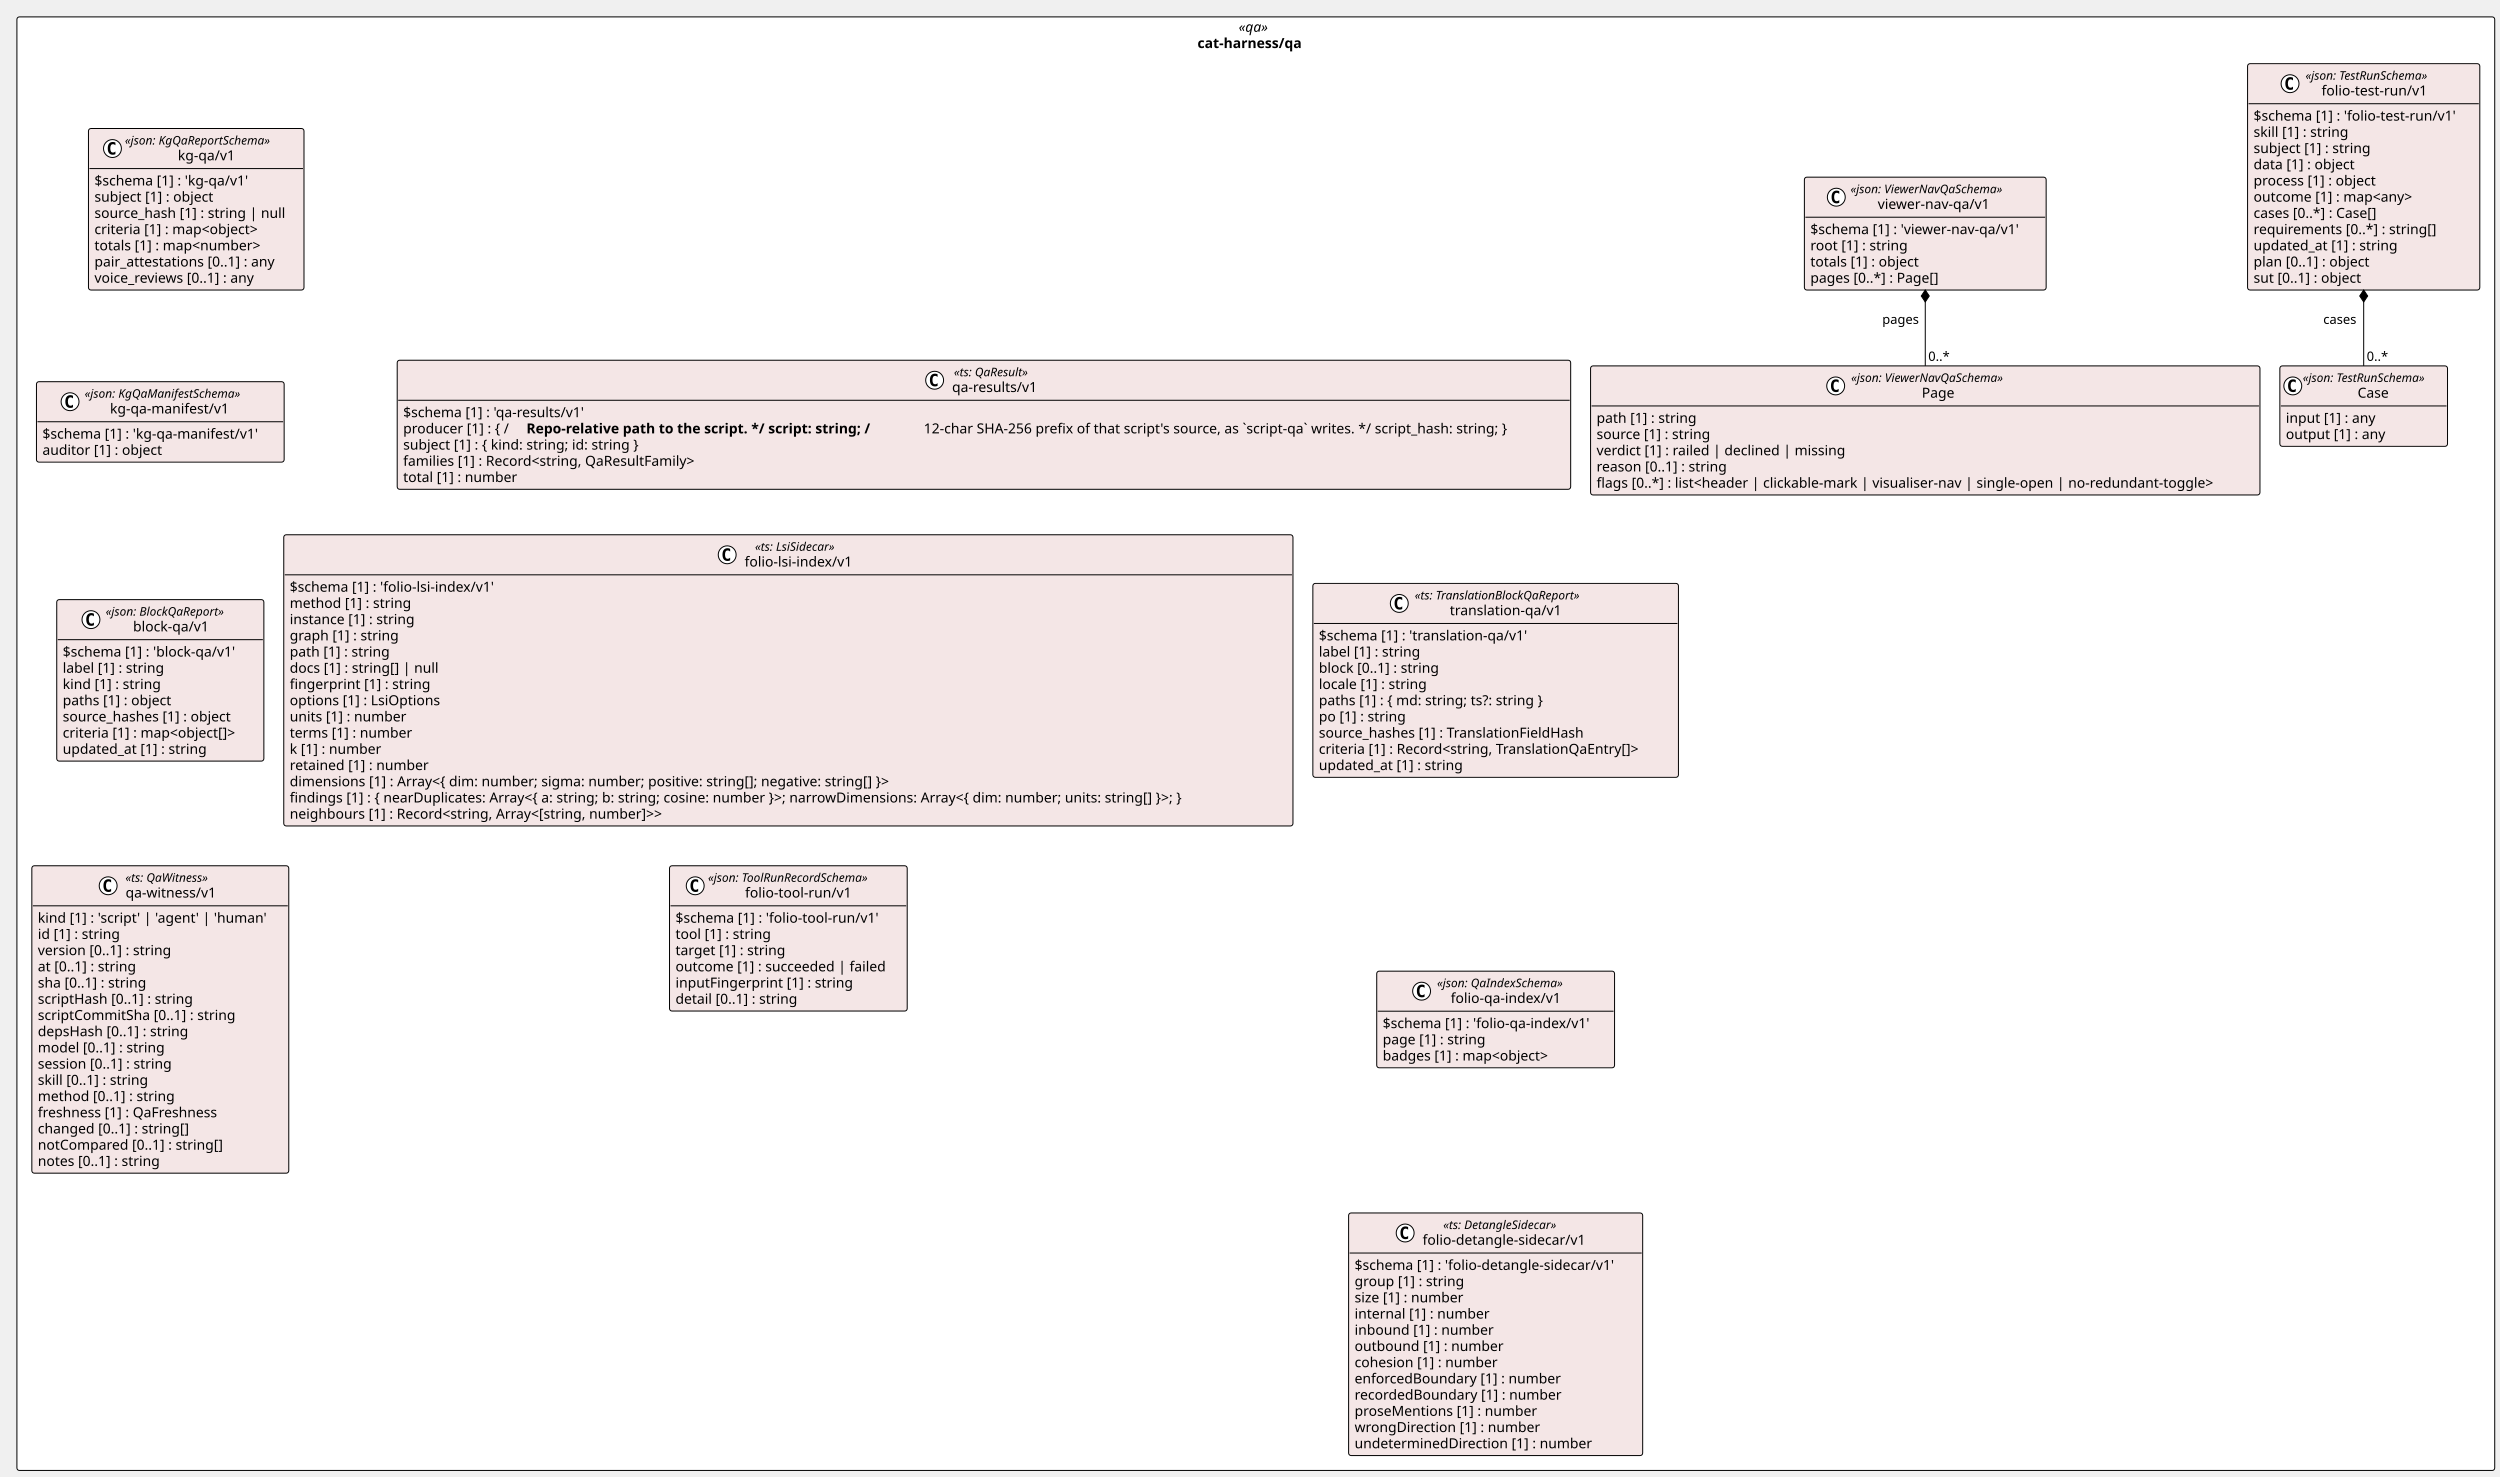
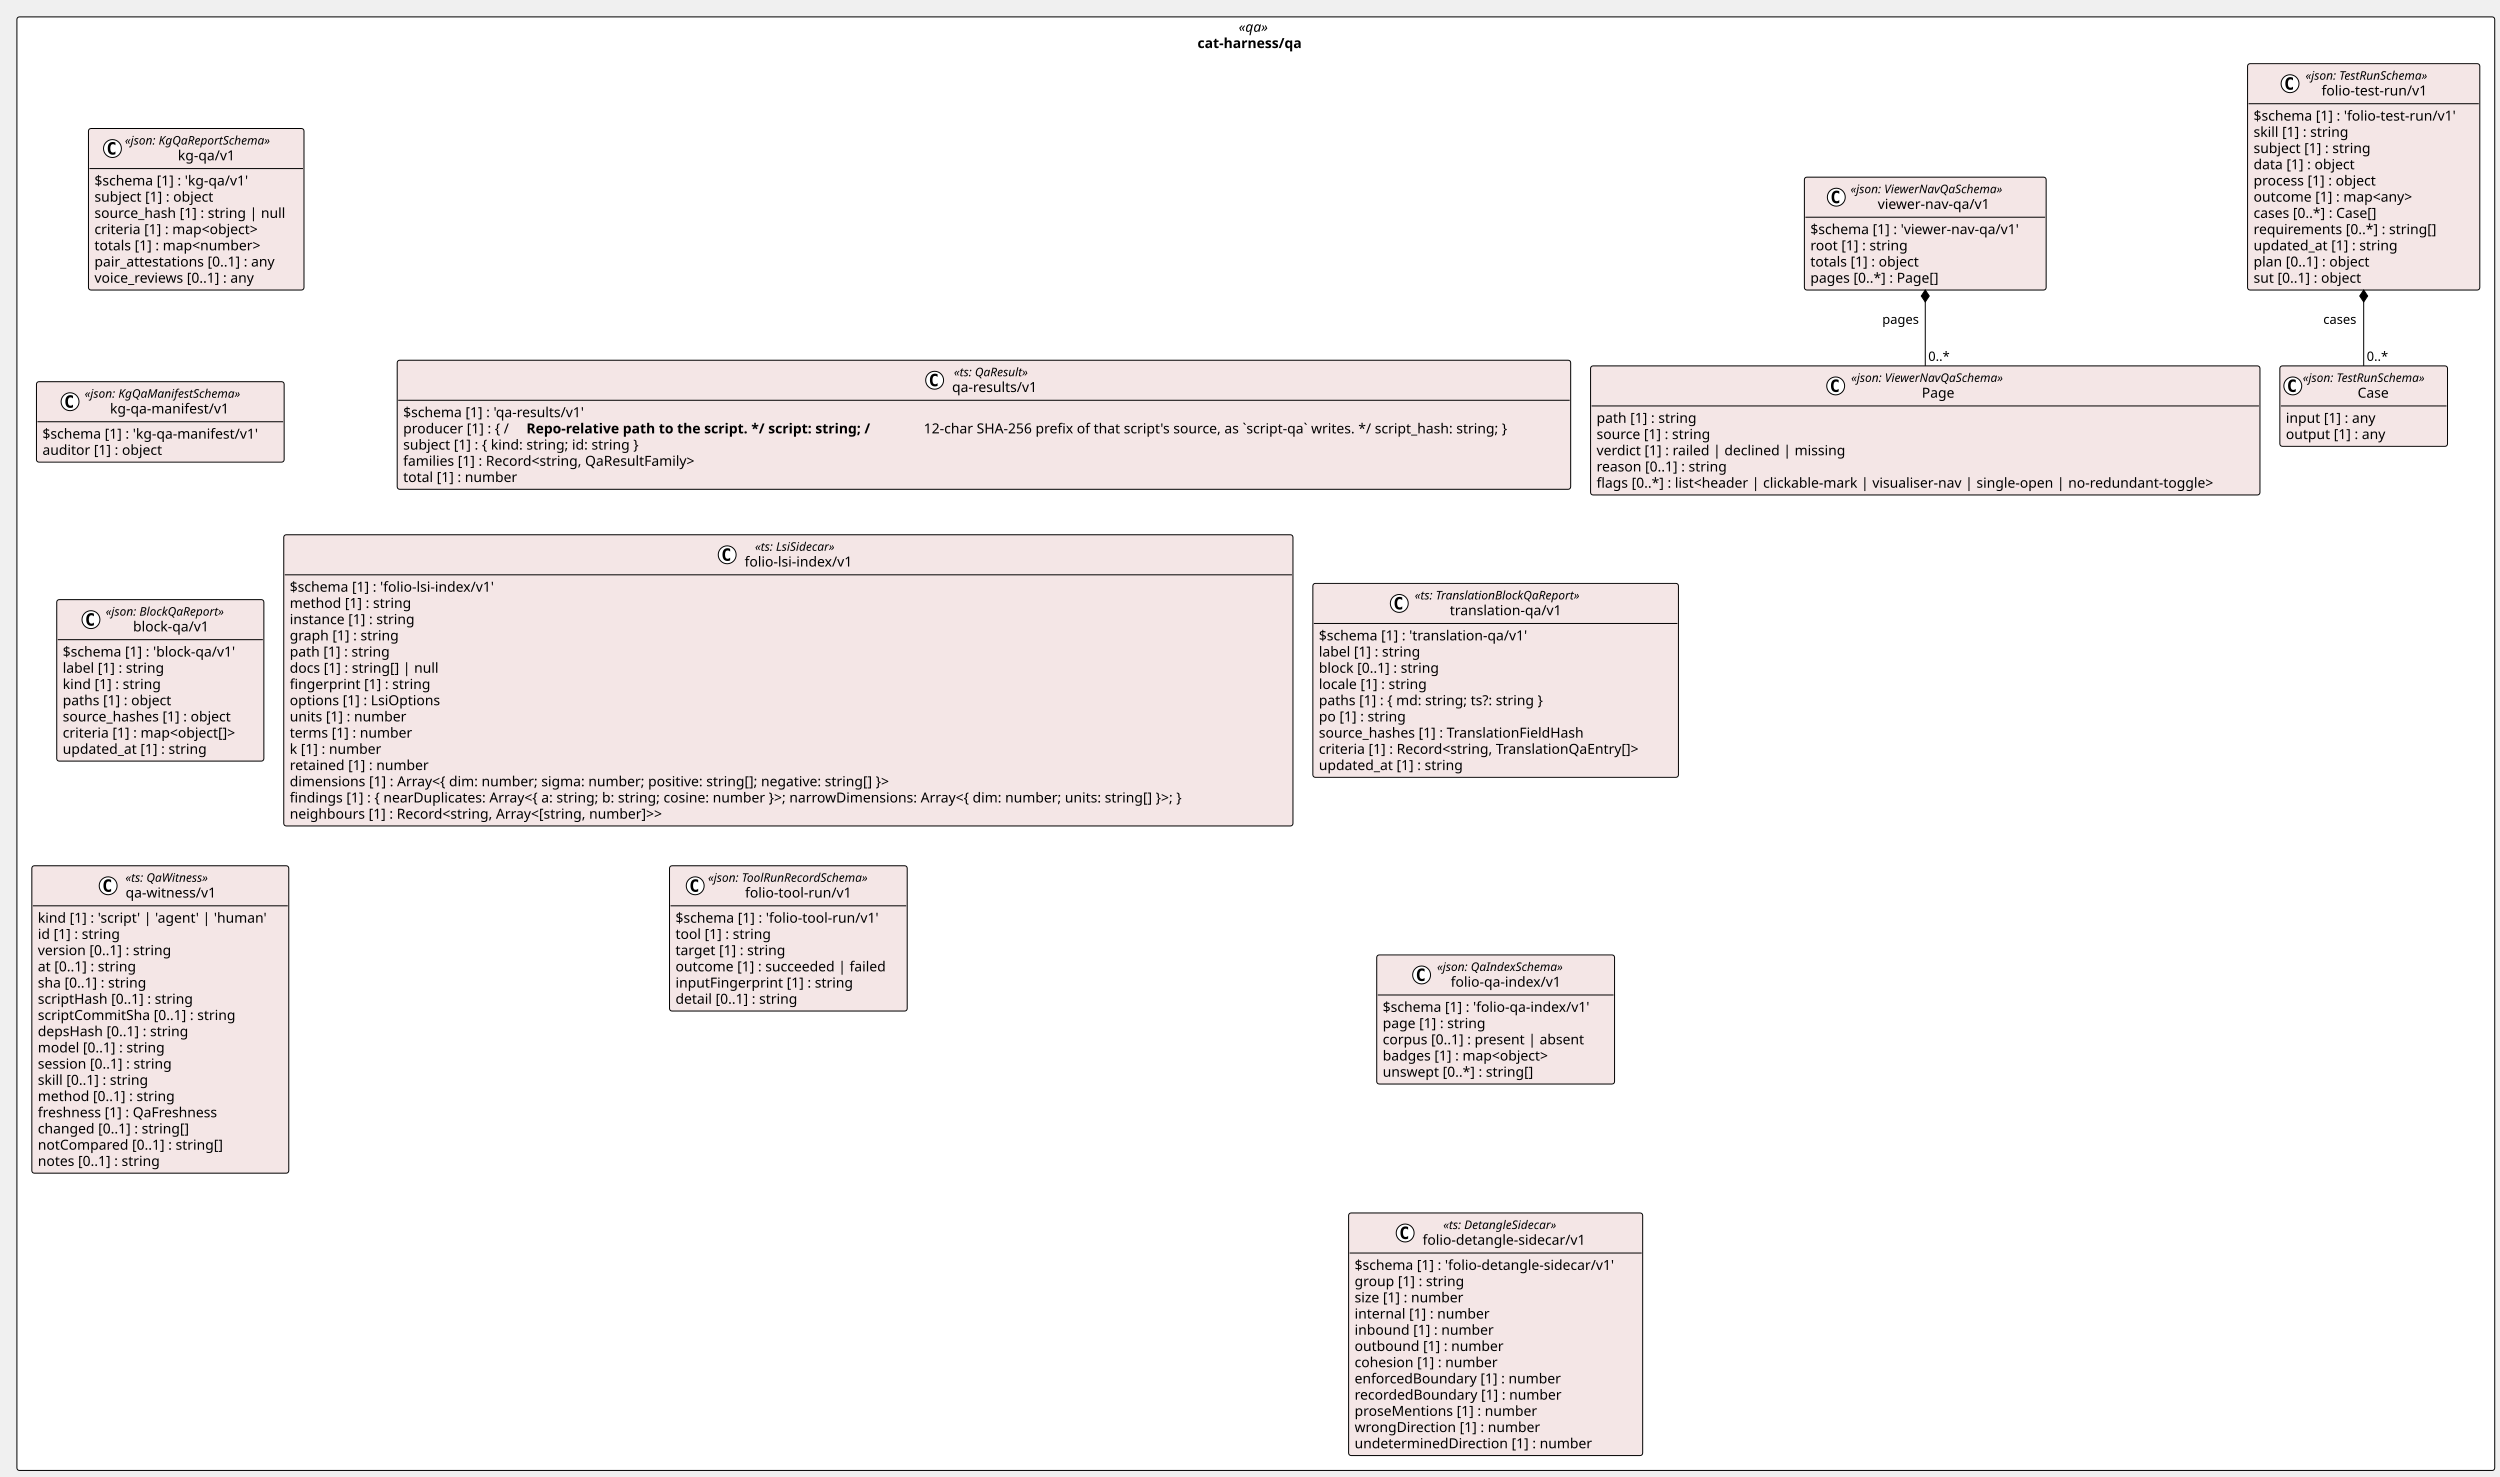
<svg xmlns="http://www.w3.org/2000/svg" contentStyleType="text/css" height="1484px" preserveAspectRatio="none" style="width:2513px;height:1484px;background:#FFFFFF;" version="1.1" viewBox="0 0 2513 1484" width="2513px" zoomAndPan="magnify">
  <defs />
  <g>
    <rect fill="#FFFFFF" height="1461.109" rx="2.5" ry="2.5" style="stroke:#000000;stroke-width:1.0;" width="2490.697" x="17" y="17" />
    <text fill="#000000" font-family="Verdana" font-size="14" font-style="italic" lengthAdjust="spacing" textLength="34.597" x="1245.05" y="31.995">«qa»</text>
    <text fill="#000000" font-family="Verdana" font-size="14" font-weight="bold" lengthAdjust="spacing" textLength="117.277" x="1203.71" y="48.292">cat-harness/qa</text>
    <g id="elem_cat_harness_qa_kg_qa_v1_kg_qa_v1">
      <rect codeLine="11" fill="#F4E6E6" height="162.344" id="cat_harness_qa_kg_qa_v1_kg_qa_v1" rx="2.5" ry="2.5" style="stroke:#000000;stroke-width:1.0;" width="216.648" x="88.92" y="129.188" />
      <ellipse cx="113.046" cy="149.32" fill="#FFFFFF" rx="9" ry="9" style="stroke:#000000;stroke-width:1.0;" />
      <path d="M116.014,154.961 Q115.436,155.258 114.796,155.398 Q114.155,155.555 113.452,155.555 Q110.952,155.555 109.624,153.914 Q108.311,152.258 108.311,149.133 Q108.311,146.008 109.624,144.352 Q110.952,142.695 113.452,142.695 Q114.155,142.695 114.796,142.852 Q115.452,143.008 116.014,143.305 L116.014,146.023 Q115.389,145.445 114.796,145.18 Q114.202,144.898 113.577,144.898 Q112.233,144.898 111.546,145.977 Q110.858,147.039 110.858,149.133 Q110.858,151.227 111.546,152.305 Q112.233,153.367 113.577,153.367 Q114.202,153.367 114.796,153.102 Q115.389,152.82 116.014,152.242 L116.014,154.961 Z " fill="#000000" />
      <text fill="#000000" font-family="Verdana" font-size="12" font-style="italic" lengthAdjust="spacing" textLength="167.924" x="125.518" y="145.326">«json: KgQaReportSchema»</text>
      <text fill="#000000" font-family="Verdana" font-size="14" lengthAdjust="spacing" textLength="61.421" x="178.769" y="161.151">kg-qa/v1</text>
      <line style="stroke:#000000;stroke-width:1.0;" x1="89.92" x2="304.567" y1="169.453" y2="169.453" />
      <text fill="#000000" font-family="Verdana" font-size="14" lengthAdjust="spacing" textLength="170.618" x="94.92" y="186.448">$schema [1] : 'kg-qa/v1'</text>
      <text fill="#000000" font-family="Verdana" font-size="14" lengthAdjust="spacing" textLength="131.783" x="94.92" y="202.745">subject [1] : object</text>
      <text fill="#000000" font-family="Verdana" font-size="14" lengthAdjust="spacing" textLength="204.648" x="94.92" y="219.042">source_hash [1] : string | null</text>
      <text fill="#000000" font-family="Verdana" font-size="14" lengthAdjust="spacing" textLength="185.274" x="94.92" y="235.339">criteria [1] : map&lt;object&gt;</text>
      <text fill="#000000" font-family="Verdana" font-size="14" lengthAdjust="spacing" textLength="186.409" x="94.92" y="251.636">totals [1] : map&lt;number&gt;</text>
      <text fill="#000000" font-family="Verdana" font-size="14" lengthAdjust="spacing" textLength="199.199" x="94.92" y="267.933">pair_attestations [0..1] : any</text>
      <text fill="#000000" font-family="Verdana" font-size="14" lengthAdjust="spacing" textLength="179.395" x="94.92" y="284.229">voice_reviews [0..1] : any</text>
    </g>
    <g id="elem_cat_harness_qa_kg_qa_manifest_v1_kg_qa_manifest_v1">
      <rect codeLine="20" fill="#F4E6E6" height="80.859" id="cat_harness_qa_kg_qa_manifest_v1_kg_qa_manifest_v1" rx="2.5" ry="2.5" style="stroke:#000000;stroke-width:1.0;" width="248.975" x="36.648" y="383.676" />
      <ellipse cx="70.42" cy="403.809" fill="#FFFFFF" rx="9" ry="9" style="stroke:#000000;stroke-width:1.0;" />
      <path d="M73.388,409.449 Q72.81,409.746 72.17,409.887 Q71.529,410.043 70.826,410.043 Q68.326,410.043 66.998,408.402 Q65.685,406.746 65.685,403.621 Q65.685,400.496 66.998,398.84 Q68.326,397.184 70.826,397.184 Q71.529,397.184 72.17,397.34 Q72.826,397.496 73.388,397.793 L73.388,400.512 Q72.763,399.934 72.17,399.668 Q71.576,399.387 70.951,399.387 Q69.607,399.387 68.92,400.465 Q68.232,401.527 68.232,403.621 Q68.232,405.715 68.92,406.793 Q69.607,407.856 70.951,407.856 Q71.576,407.856 72.17,407.59 Q72.763,407.309 73.388,406.731 L73.388,409.449 Z " fill="#000000" />
      <text fill="#000000" font-family="Verdana" font-size="12" font-style="italic" lengthAdjust="spacing" textLength="178.816" x="85.035" y="399.815">«json: KgQaManifestSchema»</text>
      <text fill="#000000" font-family="Verdana" font-size="14" lengthAdjust="spacing" textLength="127.777" x="110.555" y="415.64">kg-qa-manifest/v1</text>
      <line style="stroke:#000000;stroke-width:1.0;" x1="37.648" x2="284.623" y1="423.941" y2="423.941" />
      <text fill="#000000" font-family="Verdana" font-size="14" lengthAdjust="spacing" textLength="236.975" x="42.648" y="440.937">$schema [1] : 'kg-qa-manifest/v1'</text>
      <text fill="#000000" font-family="Verdana" font-size="14" lengthAdjust="spacing" textLength="131.079" x="42.648" y="457.233">auditor [1] : object</text>
    </g>
    <g id="elem_cat_harness_qa_block_qa_v1_block_qa_v1">
      <rect codeLine="24" fill="#F4E6E6" height="162.344" id="cat_harness_qa_block_qa_v1_block_qa_v1" rx="2.5" ry="2.5" style="stroke:#000000;stroke-width:1.0;" width="208.198" x="57.037" y="602.734" />
      <ellipse cx="91.435" cy="622.867" fill="#FFFFFF" rx="9" ry="9" style="stroke:#000000;stroke-width:1.0;" />
      <path d="M94.404,628.508 Q93.826,628.805 93.185,628.945 Q92.544,629.102 91.841,629.102 Q89.341,629.102 88.013,627.461 Q86.701,625.805 86.701,622.68 Q86.701,619.555 88.013,617.898 Q89.341,616.242 91.841,616.242 Q92.544,616.242 93.185,616.398 Q93.841,616.555 94.404,616.852 L94.404,619.57 Q93.779,618.992 93.185,618.727 Q92.591,618.445 91.966,618.445 Q90.622,618.445 89.935,619.523 Q89.247,620.586 89.247,622.68 Q89.247,624.773 89.935,625.852 Q90.622,626.914 91.966,626.914 Q92.591,626.914 93.185,626.648 Q93.779,626.367 94.404,625.789 L94.404,628.508 Z " fill="#000000" />
      <text fill="#000000" font-family="Verdana" font-size="12" font-style="italic" lengthAdjust="spacing" textLength="136.647" x="106.19" y="618.873">«json: BlockQaReport»</text>
      <text fill="#000000" font-family="Verdana" font-size="14" lengthAdjust="spacing" textLength="81.573" x="133.727" y="634.698">block-qa/v1</text>
      <line style="stroke:#000000;stroke-width:1.0;" x1="58.037" x2="264.235" y1="643" y2="643" />
      <text fill="#000000" font-family="Verdana" font-size="14" lengthAdjust="spacing" textLength="190.77" x="63.037" y="659.995">$schema [1] : 'block-qa/v1'</text>
      <text fill="#000000" font-family="Verdana" font-size="14" lengthAdjust="spacing" textLength="111.945" x="63.037" y="676.292">label [1] : string</text>
      <text fill="#000000" font-family="Verdana" font-size="14" lengthAdjust="spacing" textLength="107.844" x="63.037" y="692.589">kind [1] : string</text>
      <text fill="#000000" font-family="Verdana" font-size="14" lengthAdjust="spacing" textLength="120.162" x="63.037" y="708.886">paths [1] : object</text>
      <text fill="#000000" font-family="Verdana" font-size="14" lengthAdjust="spacing" textLength="184.365" x="63.037" y="725.183">source_hashes [1] : object</text>
      <text fill="#000000" font-family="Verdana" font-size="14" lengthAdjust="spacing" textLength="196.198" x="63.037" y="741.48">criteria [1] : map&lt;object[]&gt;</text>
      <text fill="#000000" font-family="Verdana" font-size="14" lengthAdjust="spacing" textLength="157.37" x="63.037" y="757.776">updated_at [1] : string</text>
    </g>
    <g id="elem_cat_harness_qa_folio_test_run_v1_Case">
      <rect codeLine="33" fill="#F4E6E6" height="80.859" id="cat_harness_qa_folio_test_run_v1_Case" rx="2.5" ry="2.5" style="stroke:#000000;stroke-width:1.0;" width="168.539" x="2291.709" y="367.797" />
      <ellipse cx="2304.709" cy="387.93" fill="#FFFFFF" rx="9" ry="9" style="stroke:#000000;stroke-width:1.0;" />
      <path d="M2307.678,393.57 Q2307.1,393.867 2306.459,394.008 Q2305.818,394.164 2305.115,394.164 Q2302.615,394.164 2301.287,392.523 Q2299.975,390.867 2299.975,387.742 Q2299.975,384.617 2301.287,382.961 Q2302.615,381.305 2305.115,381.305 Q2305.818,381.305 2306.459,381.461 Q2307.115,381.617 2307.678,381.914 L2307.678,384.633 Q2307.053,384.055 2306.459,383.789 Q2305.865,383.508 2305.24,383.508 Q2303.897,383.508 2303.209,384.586 Q2302.522,385.648 2302.522,387.742 Q2302.522,389.836 2303.209,390.914 Q2303.897,391.977 2305.24,391.977 Q2305.865,391.977 2306.459,391.711 Q2307.053,391.43 2307.678,390.852 L2307.678,393.57 Z " fill="#000000" />
      <text fill="#000000" font-family="Verdana" font-size="12" font-style="italic" lengthAdjust="spacing" textLength="144.539" x="2314.709" y="383.935">«json: TestRunSchema»</text>
      <text fill="#000000" font-family="Verdana" font-size="14" lengthAdjust="spacing" textLength="34.262" x="2369.848" y="399.761">Case</text>
      <line style="stroke:#000000;stroke-width:1.0;" x1="2292.709" x2="2459.248" y1="408.062" y2="408.062" />
      <text fill="#000000" font-family="Verdana" font-size="14" lengthAdjust="spacing" textLength="99.647" x="2297.709" y="425.058">input [1] : any</text>
      <text fill="#000000" font-family="Verdana" font-size="14" lengthAdjust="spacing" textLength="109.812" x="2297.709" y="441.354">output [1] : any</text>
    </g>
    <g id="elem_cat_harness_qa_folio_test_run_v1_folio_test_run_v1">
      <rect codeLine="37" fill="#F4E6E6" height="227.531" id="cat_harness_qa_folio_test_run_v1_folio_test_run_v1" rx="2.5" ry="2.5" style="stroke:#000000;stroke-width:1.0;" width="233.436" x="2259.26" y="64" />
      <ellipse cx="2301.959" cy="84.133" fill="#FFFFFF" rx="9" ry="9" style="stroke:#000000;stroke-width:1.0;" />
      <path d="M2304.928,89.773 Q2304.35,90.07 2303.709,90.211 Q2303.068,90.367 2302.365,90.367 Q2299.865,90.367 2298.537,88.727 Q2297.225,87.07 2297.225,83.945 Q2297.225,80.82 2298.537,79.164 Q2299.865,77.508 2302.365,77.508 Q2303.068,77.508 2303.709,77.664 Q2304.365,77.82 2304.928,78.117 L2304.928,80.836 Q2304.303,80.258 2303.709,79.992 Q2303.115,79.711 2302.49,79.711 Q2301.147,79.711 2300.459,80.789 Q2299.772,81.852 2299.772,83.945 Q2299.772,86.039 2300.459,87.117 Q2301.147,88.18 2302.49,88.18 Q2303.115,88.18 2303.709,87.914 Q2304.303,87.633 2304.928,87.055 L2304.928,89.773 Z " fill="#000000" />
      <text fill="#000000" font-family="Verdana" font-size="12" font-style="italic" lengthAdjust="spacing" textLength="144.539" x="2317.459" y="80.139">«json: TestRunSchema»</text>
      <text fill="#000000" font-family="Verdana" font-size="14" lengthAdjust="spacing" textLength="112.239" x="2333.609" y="95.964">folio-test-run/v1</text>
      <line style="stroke:#000000;stroke-width:1.0;" x1="2260.26" x2="2491.697" y1="104.266" y2="104.266" />
      <text fill="#000000" font-family="Verdana" font-size="14" lengthAdjust="spacing" textLength="221.436" x="2265.26" y="121.261">$schema [1] : 'folio-test-run/v1'</text>
      <text fill="#000000" font-family="Verdana" font-size="14" lengthAdjust="spacing" textLength="105.157" x="2265.26" y="137.558">skill [1] : string</text>
      <text fill="#000000" font-family="Verdana" font-size="14" lengthAdjust="spacing" textLength="128.83" x="2265.26" y="153.855">subject [1] : string</text>
      <text fill="#000000" font-family="Verdana" font-size="14" lengthAdjust="spacing" textLength="112.574" x="2265.26" y="170.151">data [1] : object</text>
      <text fill="#000000" font-family="Verdana" font-size="14" lengthAdjust="spacing" textLength="135.147" x="2265.26" y="186.448">process [1] : object</text>
      <text fill="#000000" font-family="Verdana" font-size="14" lengthAdjust="spacing" textLength="179.642" x="2265.26" y="202.745">outcome [1] : map&lt;any&gt;</text>
      <text fill="#000000" font-family="Verdana" font-size="14" lengthAdjust="spacing" textLength="138.462" x="2265.26" y="219.042">cases [0..*] : Case[]</text>
      <text fill="#000000" font-family="Verdana" font-size="14" lengthAdjust="spacing" textLength="199.206" x="2265.26" y="235.339">requirements [0..*] : string[]</text>
      <text fill="#000000" font-family="Verdana" font-size="14" lengthAdjust="spacing" textLength="157.37" x="2265.26" y="251.636">updated_at [1] : string</text>
      <text fill="#000000" font-family="Verdana" font-size="14" lengthAdjust="spacing" textLength="129.076" x="2265.26" y="267.933">plan [0..1] : object</text>
      <text fill="#000000" font-family="Verdana" font-size="14" lengthAdjust="spacing" textLength="120.504" x="2265.26" y="284.229">sut [0..1] : object</text>
    </g>
    <g id="elem_cat_harness_qa_qa_witness_v1">
      <rect codeLine="50" fill="#F4E6E6" height="309.016" id="cat_harness_qa_qa_witness_v1" rx="2.5" ry="2.5" style="stroke:#000000;stroke-width:1.0;" width="258.272" x="32" y="870.266" />
      <ellipse cx="108.721" cy="890.398" fill="#FFFFFF" rx="9" ry="9" style="stroke:#000000;stroke-width:1.0;" />
      <path d="M111.689,896.039 Q111.111,896.336 110.471,896.477 Q109.83,896.633 109.127,896.633 Q106.627,896.633 105.299,894.992 Q103.986,893.336 103.986,890.211 Q103.986,887.086 105.299,885.43 Q106.627,883.773 109.127,883.773 Q109.83,883.773 110.471,883.93 Q111.127,884.086 111.689,884.383 L111.689,887.102 Q111.064,886.523 110.471,886.258 Q109.877,885.977 109.252,885.977 Q107.908,885.977 107.221,887.055 Q106.533,888.117 106.533,890.211 Q106.533,892.305 107.221,893.383 Q107.908,894.445 109.252,894.445 Q109.877,894.445 110.471,894.18 Q111.064,893.898 111.689,893.32 L111.689,896.039 Z " fill="#000000" />
      <text fill="#000000" font-family="Verdana" font-size="12" font-style="italic" lengthAdjust="spacing" textLength="97.693" x="126.039" y="886.404">«ts: QaWitness»</text>
      <text fill="#000000" font-family="Verdana" font-size="14" lengthAdjust="spacing" textLength="97.33" x="126.221" y="902.23">qa-witness/v1</text>
      <line style="stroke:#000000;stroke-width:1.0;" x1="33" x2="289.272" y1="910.531" y2="910.531" />
      <text fill="#000000" font-family="Verdana" font-size="14" lengthAdjust="spacing" textLength="246.272" x="38" y="927.526">kind [1] : 'script' | 'agent' | 'human'</text>
      <text fill="#000000" font-family="Verdana" font-size="14" lengthAdjust="spacing" textLength="90.863" x="38" y="943.823">id [1] : string</text>
      <text fill="#000000" font-family="Verdana" font-size="14" lengthAdjust="spacing" textLength="147.171" x="38" y="960.12">version [0..1] : string</text>
      <text fill="#000000" font-family="Verdana" font-size="14" lengthAdjust="spacing" textLength="109.963" x="38" y="976.417">at [0..1] : string</text>
      <text fill="#000000" font-family="Verdana" font-size="14" lengthAdjust="spacing" textLength="120.641" x="38" y="992.714">sha [0..1] : string</text>
      <text fill="#000000" font-family="Verdana" font-size="14" lengthAdjust="spacing" textLength="170.181" x="38" y="1009.011">scriptHash [0..1] : string</text>
      <text fill="#000000" font-family="Verdana" font-size="14" lengthAdjust="spacing" textLength="216.241" x="38" y="1025.308">scriptCommitSha [0..1] : string</text>
      <text fill="#000000" font-family="Verdana" font-size="14" lengthAdjust="spacing" textLength="164.849" x="38" y="1041.604">depsHash [0..1] : string</text>
      <text fill="#000000" font-family="Verdana" font-size="14" lengthAdjust="spacing" textLength="139.487" x="38" y="1057.901">model [0..1] : string</text>
      <text fill="#000000" font-family="Verdana" font-size="14" lengthAdjust="spacing" textLength="147.718" x="38" y="1074.198">session [0..1] : string</text>
      <text fill="#000000" font-family="Verdana" font-size="14" lengthAdjust="spacing" textLength="122.965" x="38" y="1090.495">skill [0..1] : string</text>
      <text fill="#000000" font-family="Verdana" font-size="14" lengthAdjust="spacing" textLength="149.96" x="38" y="1106.792">method [0..1] : string</text>
      <text fill="#000000" font-family="Verdana" font-size="14" lengthAdjust="spacing" textLength="195.699" x="38" y="1123.089">freshness [1] : QaFreshness</text>
      <text fill="#000000" font-family="Verdana" font-size="14" lengthAdjust="spacing" textLength="167.227" x="38" y="1139.386">changed [0..1] : string[]</text>
      <text fill="#000000" font-family="Verdana" font-size="14" lengthAdjust="spacing" textLength="202.446" x="38" y="1155.683">notCompared [0..1] : string[]</text>
      <text fill="#000000" font-family="Verdana" font-size="14" lengthAdjust="spacing" textLength="134.73" x="38" y="1171.979">notes [0..1] : string</text>
    </g>
    <g id="elem_cat_harness_qa_qa_results_v1">
      <rect codeLine="68" fill="#F4E6E6" height="129.75" id="cat_harness_qa_qa_results_v1" rx="2.5" ry="2.5" style="stroke:#000000;stroke-width:1.0;" width="1179.578" x="399.267" y="362.086" />
      <ellipse cx="939.488" cy="382.219" fill="#FFFFFF" rx="9" ry="9" style="stroke:#000000;stroke-width:1.0;" />
      <path d="M942.457,387.859 Q941.879,388.156 941.238,388.297 Q940.597,388.453 939.894,388.453 Q937.394,388.453 936.066,386.812 Q934.754,385.156 934.754,382.031 Q934.754,378.906 936.066,377.25 Q937.394,375.594 939.894,375.594 Q940.597,375.594 941.238,375.75 Q941.894,375.906 942.457,376.203 L942.457,378.922 Q941.832,378.344 941.238,378.078 Q940.644,377.797 940.019,377.797 Q938.676,377.797 937.988,378.875 Q937.301,379.938 937.301,382.031 Q937.301,384.125 937.988,385.203 Q938.676,386.266 940.019,386.266 Q940.644,386.266 941.238,386 Q941.832,385.719 942.457,385.141 L942.457,387.859 Z " fill="#000000" />
      <text fill="#000000" font-family="Verdana" font-size="12" font-style="italic" lengthAdjust="spacing" textLength="87.914" x="958.849" y="378.225">«ts: QaResult»</text>
      <text fill="#000000" font-family="Verdana" font-size="14" lengthAdjust="spacing" textLength="91.636" x="956.988" y="394.05">qa-results/v1</text>
      <line style="stroke:#000000;stroke-width:1.0;" x1="400.267" x2="1577.845" y1="402.352" y2="402.352" />
      <text fill="#000000" font-family="Verdana" font-size="14" lengthAdjust="spacing" textLength="200.833" x="405.267" y="419.347">$schema [1] : 'qa-results/v1'</text>
      <text fill="#000000" font-family="Verdana" font-size="14" lengthAdjust="spacing" textLength="119.007" x="405.267" y="435.644">producer [1] : { /</text>
      <text fill="#000000" font-family="Verdana" font-size="14" font-weight="bold" lengthAdjust="spacing" textLength="394.946" x="529.148" y="435.644">Repo-relative path to the script. */ script: string; /</text>
      <text fill="#000000" font-family="Verdana" font-size="14" lengthAdjust="spacing" textLength="644.301" x="928.544" y="435.644">12-char SHA-256 prefix of that script's source, as `script-qa` writes. */ script_hash: string; }</text>
      <text fill="#000000" font-family="Verdana" font-size="14" lengthAdjust="spacing" textLength="265.768" x="405.267" y="451.94">subject [1] : { kind: string; id: string }</text>
      <text fill="#000000" font-family="Verdana" font-size="14" lengthAdjust="spacing" textLength="324.235" x="405.267" y="468.237">families [1] : Record&lt;string, QaResultFamily&gt;</text>
      <text fill="#000000" font-family="Verdana" font-size="14" lengthAdjust="spacing" textLength="124.551" x="405.267" y="484.534">total [1] : number</text>
    </g>
    <g id="elem_cat_harness_qa_translation_qa_v1">
      <rect codeLine="75" fill="#F4E6E6" height="194.938" id="cat_harness_qa_translation_qa_v1" rx="2.5" ry="2.5" style="stroke:#000000;stroke-width:1.0;" width="367.476" x="1319.684" y="586.438" />
      <ellipse cx="1406.562" cy="606.57" fill="#FFFFFF" rx="9" ry="9" style="stroke:#000000;stroke-width:1.0;" />
      <path d="M1409.531,612.211 Q1408.953,612.508 1408.312,612.648 Q1407.672,612.805 1406.969,612.805 Q1404.469,612.805 1403.141,611.164 Q1401.828,609.508 1401.828,606.383 Q1401.828,603.258 1403.141,601.602 Q1404.469,599.945 1406.969,599.945 Q1407.672,599.945 1408.312,600.102 Q1408.969,600.258 1409.531,600.555 L1409.531,603.273 Q1408.906,602.695 1408.312,602.43 Q1407.719,602.148 1407.094,602.148 Q1405.75,602.148 1405.062,603.227 Q1404.375,604.289 1404.375,606.383 Q1404.375,608.477 1405.062,609.555 Q1405.75,610.617 1407.094,610.617 Q1407.719,610.617 1408.312,610.352 Q1408.906,610.07 1409.531,609.492 L1409.531,612.211 Z " fill="#000000" />
      <text fill="#000000" font-family="Verdana" font-size="12" font-style="italic" lengthAdjust="spacing" textLength="190.219" x="1422.062" y="602.576">«ts: TranslationBlockQaReport»</text>
      <text fill="#000000" font-family="Verdana" font-size="14" lengthAdjust="spacing" textLength="119.704" x="1457.32" y="618.401">translation-qa/v1</text>
      <line style="stroke:#000000;stroke-width:1.0;" x1="1320.684" x2="1686.16" y1="626.703" y2="626.703" />
      <text fill="#000000" font-family="Verdana" font-size="14" lengthAdjust="spacing" textLength="228.901" x="1325.684" y="643.698">$schema [1] : 'translation-qa/v1'</text>
      <text fill="#000000" font-family="Verdana" font-size="14" lengthAdjust="spacing" textLength="111.945" x="1325.684" y="659.995">label [1] : string</text>
      <text fill="#000000" font-family="Verdana" font-size="14" lengthAdjust="spacing" textLength="133.041" x="1325.684" y="676.292">block [0..1] : string</text>
      <text fill="#000000" font-family="Verdana" font-size="14" lengthAdjust="spacing" textLength="119.321" x="1325.684" y="692.589">locale [1] : string</text>
      <text fill="#000000" font-family="Verdana" font-size="14" lengthAdjust="spacing" textLength="254.352" x="1325.684" y="708.886">paths [1] : { md: string; ts?: string }</text>
      <text fill="#000000" font-family="Verdana" font-size="14" lengthAdjust="spacing" textLength="95.539" x="1325.684" y="725.183">po [1] : string</text>
      <text fill="#000000" font-family="Verdana" font-size="14" lengthAdjust="spacing" textLength="288.169" x="1325.684" y="741.48">source_hashes [1] : TranslationFieldHash</text>
      <text fill="#000000" font-family="Verdana" font-size="14" lengthAdjust="spacing" textLength="355.476" x="1325.684" y="757.776">criteria [1] : Record&lt;string, TranslationQaEntry[]&gt;</text>
      <text fill="#000000" font-family="Verdana" font-size="14" lengthAdjust="spacing" textLength="157.37" x="1325.684" y="774.073">updated_at [1] : string</text>
    </g>
    <g id="elem_cat_harness_qa_folio_qa_index_v1_folio_qa_index_v1">
-       <rect codeLine="86" fill="#F4E6E6" height="97.156" id="cat_harness_qa_folio_qa_index_v1_folio_qa_index_v1" rx="2.5" ry="2.5" style="stroke:#000000;stroke-width:1.0;" width="239.062" x="1383.891" y="976.195" />
-       <ellipse cx="1428.989" cy="996.328" fill="#FFFFFF" rx="9" ry="9" style="stroke:#000000;stroke-width:1.0;" />
-       <path d="M1431.958,1001.969 Q1431.38,1002.266 1430.739,1002.406 Q1430.099,1002.562 1429.396,1002.562 Q1426.896,1002.562 1425.567,1000.922 Q1424.255,999.266 1424.255,996.141 Q1424.255,993.016 1425.567,991.359 Q1426.896,989.703 1429.396,989.703 Q1430.099,989.703 1430.739,989.859 Q1431.396,990.016 1431.958,990.312 L1431.958,993.031 Q1431.333,992.453 1430.739,992.188 Q1430.146,991.906 1429.521,991.906 Q1428.177,991.906 1427.489,992.984 Q1426.802,994.047 1426.802,996.141 Q1426.802,998.234 1427.489,999.312 Q1428.177,1000.375 1429.521,1000.375 Q1430.146,1000.375 1430.739,1000.109 Q1431.333,999.828 1431.958,999.25 L1431.958,1001.969 Z " fill="#000000" />
-       <text fill="#000000" font-family="Verdana" font-size="12" font-style="italic" lengthAdjust="spacing" textLength="145.365" x="1444.489" y="992.334">«json: QaIndexSchema»</text>
-       <text fill="#000000" font-family="Verdana" font-size="14" lengthAdjust="spacing" textLength="117.865" x="1458.239" y="1008.159">folio-qa-index/v1</text>
-       <line style="stroke:#000000;stroke-width:1.0;" x1="1384.891" x2="1621.953" y1="1016.461" y2="1016.461" />
-       <text fill="#000000" font-family="Verdana" font-size="14" lengthAdjust="spacing" textLength="227.062" x="1389.891" y="1033.456">$schema [1] : 'folio-qa-index/v1'</text>
-       <text fill="#000000" font-family="Verdana" font-size="14" lengthAdjust="spacing" textLength="113.053" x="1389.891" y="1049.753">page [1] : string</text>
+       <rect codeLine="86" fill="#F4E6E6" height="129.75" id="cat_harness_qa_folio_qa_index_v1_folio_qa_index_v1" rx="2.5" ry="2.5" style="stroke:#000000;stroke-width:1.0;" width="239.062" x="1383.891" y="959.898" />
+       <ellipse cx="1428.989" cy="980.031" fill="#FFFFFF" rx="9" ry="9" style="stroke:#000000;stroke-width:1.0;" />
+       <path d="M1431.958,985.672 Q1431.38,985.969 1430.739,986.109 Q1430.099,986.266 1429.396,986.266 Q1426.896,986.266 1425.567,984.625 Q1424.255,982.969 1424.255,979.844 Q1424.255,976.719 1425.567,975.062 Q1426.896,973.406 1429.396,973.406 Q1430.099,973.406 1430.739,973.562 Q1431.396,973.719 1431.958,974.016 L1431.958,976.734 Q1431.333,976.156 1430.739,975.891 Q1430.146,975.609 1429.521,975.609 Q1428.177,975.609 1427.489,976.688 Q1426.802,977.75 1426.802,979.844 Q1426.802,981.938 1427.489,983.016 Q1428.177,984.078 1429.521,984.078 Q1430.146,984.078 1430.739,983.812 Q1431.333,983.531 1431.958,982.953 L1431.958,985.672 Z " fill="#000000" />
+       <text fill="#000000" font-family="Verdana" font-size="12" font-style="italic" lengthAdjust="spacing" textLength="145.365" x="1444.489" y="976.037">«json: QaIndexSchema»</text>
+       <text fill="#000000" font-family="Verdana" font-size="14" lengthAdjust="spacing" textLength="117.865" x="1458.239" y="991.862">folio-qa-index/v1</text>
+       <line style="stroke:#000000;stroke-width:1.0;" x1="1384.891" x2="1621.953" y1="1000.164" y2="1000.164" />
+       <text fill="#000000" font-family="Verdana" font-size="14" lengthAdjust="spacing" textLength="227.062" x="1389.891" y="1017.159">$schema [1] : 'folio-qa-index/v1'</text>
+       <text fill="#000000" font-family="Verdana" font-size="14" lengthAdjust="spacing" textLength="113.053" x="1389.891" y="1033.456">page [1] : string</text>
+       <text fill="#000000" font-family="Verdana" font-size="14" lengthAdjust="spacing" textLength="217.656" x="1389.891" y="1049.753">corpus [0..1] : present | absent</text>
      <text fill="#000000" font-family="Verdana" font-size="14" lengthAdjust="spacing" textLength="186.751" x="1389.891" y="1066.05">badges [1] : map&lt;object&gt;</text>
+       <text fill="#000000" font-family="Verdana" font-size="14" lengthAdjust="spacing" textLength="164.391" x="1389.891" y="1082.347">unswept [0..*] : string[]</text>
    </g>
    <g id="elem_cat_harness_qa_folio_detangle_sidecar_v1">
-       <rect codeLine="91" fill="#F4E6E6" height="243.828" id="cat_harness_qa_folio_detangle_sidecar_v1" rx="2.5" ry="2.5" style="stroke:#000000;stroke-width:1.0;" width="295.596" x="1355.624" y="1219.281" />
+       <rect codeLine="93" fill="#F4E6E6" height="243.828" id="cat_harness_qa_folio_detangle_sidecar_v1" rx="2.5" ry="2.5" style="stroke:#000000;stroke-width:1.0;" width="295.596" x="1355.624" y="1219.281" />
      <ellipse cx="1412.473" cy="1239.414" fill="#FFFFFF" rx="9" ry="9" style="stroke:#000000;stroke-width:1.0;" />
      <path d="M1415.441,1245.055 Q1414.863,1245.352 1414.223,1245.492 Q1413.582,1245.648 1412.879,1245.648 Q1410.379,1245.648 1409.051,1244.008 Q1407.738,1242.352 1407.738,1239.227 Q1407.738,1236.102 1409.051,1234.445 Q1410.379,1232.789 1412.879,1232.789 Q1413.582,1232.789 1414.223,1232.945 Q1414.879,1233.102 1415.441,1233.398 L1415.441,1236.117 Q1414.816,1235.539 1414.223,1235.273 Q1413.629,1234.992 1413.004,1234.992 Q1411.66,1234.992 1410.973,1236.07 Q1410.285,1237.133 1410.285,1239.227 Q1410.285,1241.32 1410.973,1242.398 Q1411.66,1243.461 1413.004,1243.461 Q1413.629,1243.461 1414.223,1243.195 Q1414.816,1242.914 1415.441,1242.336 L1415.441,1245.055 Z " fill="#000000" />
      <text fill="#000000" font-family="Verdana" font-size="12" font-style="italic" lengthAdjust="spacing" textLength="132.955" x="1450.694" y="1235.42">«ts: DetangleSidecar»</text>
      <text fill="#000000" font-family="Verdana" font-size="14" lengthAdjust="spacing" textLength="174.398" x="1429.973" y="1251.245">folio-detangle-sidecar/v1</text>
      <line style="stroke:#000000;stroke-width:1.0;" x1="1356.624" x2="1650.22" y1="1259.547" y2="1259.547" />
      <text fill="#000000" font-family="Verdana" font-size="14" lengthAdjust="spacing" textLength="283.596" x="1361.624" y="1276.542">$schema [1] : 'folio-detangle-sidecar/v1'</text>
      <text fill="#000000" font-family="Verdana" font-size="14" lengthAdjust="spacing" textLength="119.055" x="1361.624" y="1292.839">group [1] : string</text>
      <text fill="#000000" font-family="Verdana" font-size="14" lengthAdjust="spacing" textLength="119.684" x="1361.624" y="1309.136">size [1] : number</text>
      <text fill="#000000" font-family="Verdana" font-size="14" lengthAdjust="spacing" textLength="146.501" x="1361.624" y="1325.433">internal [1] : number</text>
      <text fill="#000000" font-family="Verdana" font-size="14" lengthAdjust="spacing" textLength="149.386" x="1361.624" y="1341.729">inbound [1] : number</text>
      <text fill="#000000" font-family="Verdana" font-size="14" lengthAdjust="spacing" textLength="159.551" x="1361.624" y="1358.026">outbound [1] : number</text>
      <text fill="#000000" font-family="Verdana" font-size="14" lengthAdjust="spacing" textLength="154.909" x="1361.624" y="1374.323">cohesion [1] : number</text>
      <text fill="#000000" font-family="Verdana" font-size="14" lengthAdjust="spacing" textLength="221.894" x="1361.624" y="1390.62">enforcedBoundary [1] : number</text>
      <text fill="#000000" font-family="Verdana" font-size="14" lengthAdjust="spacing" textLength="222.735" x="1361.624" y="1406.917">recordedBoundary [1] : number</text>
      <text fill="#000000" font-family="Verdana" font-size="14" lengthAdjust="spacing" textLength="195.33" x="1361.624" y="1423.214">proseMentions [1] : number</text>
      <text fill="#000000" font-family="Verdana" font-size="14" lengthAdjust="spacing" textLength="199.623" x="1361.624" y="1439.511">wrongDirection [1] : number</text>
      <text fill="#000000" font-family="Verdana" font-size="14" lengthAdjust="spacing" textLength="255.097" x="1361.624" y="1455.808">undeterminedDirection [1] : number</text>
    </g>
    <g id="elem_cat_harness_qa_folio_lsi_index_v1">
-       <rect codeLine="105" fill="#F4E6E6" height="292.719" id="cat_harness_qa_folio_lsi_index_v1" rx="2.5" ry="2.5" style="stroke:#000000;stroke-width:1.0;" width="1014.449" x="285.235" y="537.547" />
+       <rect codeLine="107" fill="#F4E6E6" height="292.719" id="cat_harness_qa_folio_lsi_index_v1" rx="2.5" ry="2.5" style="stroke:#000000;stroke-width:1.0;" width="1014.449" x="285.235" y="537.547" />
      <ellipse cx="730.973" cy="557.68" fill="#FFFFFF" rx="9" ry="9" style="stroke:#000000;stroke-width:1.0;" />
      <path d="M733.942,563.32 Q733.364,563.617 732.723,563.758 Q732.082,563.914 731.379,563.914 Q728.879,563.914 727.551,562.273 Q726.239,560.617 726.239,557.492 Q726.239,554.367 727.551,552.711 Q728.879,551.055 731.379,551.055 Q732.082,551.055 732.723,551.211 Q733.379,551.367 733.942,551.664 L733.942,554.383 Q733.317,553.805 732.723,553.539 Q732.129,553.258 731.504,553.258 Q730.161,553.258 729.473,554.336 Q728.786,555.398 728.786,557.492 Q728.786,559.586 729.473,560.664 Q730.161,561.727 731.504,561.727 Q732.129,561.727 732.723,561.461 Q733.317,561.18 733.942,560.602 L733.942,563.32 Z " fill="#000000" />
      <text fill="#000000" font-family="Verdana" font-size="12" font-style="italic" lengthAdjust="spacing" textLength="94.606" x="758.907" y="553.686">«ts: LsiSidecar»</text>
      <text fill="#000000" font-family="Verdana" font-size="14" lengthAdjust="spacing" textLength="115.473" x="748.473" y="569.511">folio-lsi-index/v1</text>
      <line style="stroke:#000000;stroke-width:1.0;" x1="286.235" x2="1298.684" y1="577.812" y2="577.812" />
      <text fill="#000000" font-family="Verdana" font-size="14" lengthAdjust="spacing" textLength="224.67" x="291.235" y="594.808">$schema [1] : 'folio-lsi-index/v1'</text>
      <text fill="#000000" font-family="Verdana" font-size="14" lengthAdjust="spacing" textLength="132.152" x="291.235" y="611.105">method [1] : string</text>
      <text fill="#000000" font-family="Verdana" font-size="14" lengthAdjust="spacing" textLength="137.395" x="291.235" y="627.401">instance [1] : string</text>
      <text fill="#000000" font-family="Verdana" font-size="14" lengthAdjust="spacing" textLength="119.068" x="291.235" y="643.698">graph [1] : string</text>
      <text fill="#000000" font-family="Verdana" font-size="14" lengthAdjust="spacing" textLength="109.915" x="291.235" y="659.995">path [1] : string</text>
      <text fill="#000000" font-family="Verdana" font-size="14" lengthAdjust="spacing" textLength="160.597" x="291.235" y="676.292">docs [1] : string[] | null</text>
      <text fill="#000000" font-family="Verdana" font-size="14" lengthAdjust="spacing" textLength="151.929" x="291.235" y="692.589">fingerprint [1] : string</text>
      <text fill="#000000" font-family="Verdana" font-size="14" lengthAdjust="spacing" textLength="162.463" x="291.235" y="708.886">options [1] : LsiOptions</text>
      <text fill="#000000" font-family="Verdana" font-size="14" lengthAdjust="spacing" textLength="126.957" x="291.235" y="725.183">units [1] : number</text>
      <text fill="#000000" font-family="Verdana" font-size="14" lengthAdjust="spacing" textLength="133.328" x="291.235" y="741.48">terms [1] : number</text>
      <text fill="#000000" font-family="Verdana" font-size="14" lengthAdjust="spacing" textLength="100.645" x="291.235" y="757.776">k [1] : number</text>
      <text fill="#000000" font-family="Verdana" font-size="14" lengthAdjust="spacing" textLength="151.238" x="291.235" y="774.073">retained [1] : number</text>
      <text fill="#000000" font-family="Verdana" font-size="14" lengthAdjust="spacing" textLength="666.36" x="291.235" y="790.37">dimensions [1] : Array&lt;{ dim: number; sigma: number; positive: string[]; negative: string[] }&gt;</text>
      <text fill="#000000" font-family="Verdana" font-size="14" lengthAdjust="spacing" textLength="1002.449" x="291.235" y="806.667">findings [1] : { nearDuplicates: Array&lt;{ a: string; b: string; cosine: number }&gt;; narrowDimensions: Array&lt;{ dim: number; units: string[] }&gt;; }</text>
      <text fill="#000000" font-family="Verdana" font-size="14" lengthAdjust="spacing" textLength="414.272" x="291.235" y="822.964">neighbours [1] : Record&lt;string, Array&lt;[string, number]&gt;&gt;</text>
    </g>
    <g id="elem_cat_harness_qa_folio_tool_run_v1_folio_tool_run_v1">
-       <rect codeLine="122" fill="#F4E6E6" height="146.047" id="cat_harness_qa_folio_tool_run_v1_folio_tool_run_v1" rx="2.5" ry="2.5" style="stroke:#000000;stroke-width:1.0;" width="238.919" x="673" y="870.266" />
+       <rect codeLine="124" fill="#F4E6E6" height="146.047" id="cat_harness_qa_folio_tool_run_v1_folio_tool_run_v1" rx="2.5" ry="2.5" style="stroke:#000000;stroke-width:1.0;" width="238.919" x="673" y="870.266" />
      <ellipse cx="698.821" cy="890.398" fill="#FFFFFF" rx="9" ry="9" style="stroke:#000000;stroke-width:1.0;" />
      <path d="M701.79,896.039 Q701.212,896.336 700.571,896.477 Q699.93,896.633 699.227,896.633 Q696.727,896.633 695.399,894.992 Q694.087,893.336 694.087,890.211 Q694.087,887.086 695.399,885.43 Q696.727,883.773 699.227,883.773 Q699.93,883.773 700.571,883.93 Q701.227,884.086 701.79,884.383 L701.79,887.102 Q701.165,886.523 700.571,886.258 Q699.977,885.977 699.352,885.977 Q698.009,885.977 697.321,887.055 Q696.634,888.117 696.634,890.211 Q696.634,892.305 697.321,893.383 Q698.009,894.445 699.352,894.445 Q699.977,894.445 700.571,894.18 Q701.165,893.898 701.79,893.32 L701.79,896.039 Z " fill="#000000" />
      <text fill="#000000" font-family="Verdana" font-size="12" font-style="italic" lengthAdjust="spacing" textLength="186.428" x="711.67" y="886.404">«json: ToolRunRecordSchema»</text>
      <text fill="#000000" font-family="Verdana" font-size="14" lengthAdjust="spacing" textLength="111.863" x="748.952" y="902.23">folio-tool-run/v1</text>
      <line style="stroke:#000000;stroke-width:1.0;" x1="674" x2="910.919" y1="910.531" y2="910.531" />
      <text fill="#000000" font-family="Verdana" font-size="14" lengthAdjust="spacing" textLength="221.06" x="679" y="927.526">$schema [1] : 'folio-tool-run/v1'</text>
      <text fill="#000000" font-family="Verdana" font-size="14" lengthAdjust="spacing" textLength="104.597" x="679" y="943.823">tool [1] : string</text>
      <text fill="#000000" font-family="Verdana" font-size="14" lengthAdjust="spacing" textLength="120.9" x="679" y="960.12">target [1] : string</text>
      <text fill="#000000" font-family="Verdana" font-size="14" lengthAdjust="spacing" textLength="226.919" x="679" y="976.417">outcome [1] : succeeded | failed</text>
      <text fill="#000000" font-family="Verdana" font-size="14" lengthAdjust="spacing" textLength="191.065" x="679" y="992.714">inputFingerprint [1] : string</text>
      <text fill="#000000" font-family="Verdana" font-size="14" lengthAdjust="spacing" textLength="135.242" x="679" y="1009.011">detail [0..1] : string</text>
    </g>
    <g id="elem_cat_harness_qa_viewer_nav_qa_v1_Page">
-       <rect codeLine="130" fill="#F4E6E6" height="129.75" id="cat_harness_qa_viewer_nav_qa_v1_Page" rx="2.5" ry="2.5" style="stroke:#000000;stroke-width:1.0;" width="672.864" x="1598.845" y="367.797" />
+       <rect codeLine="132" fill="#F4E6E6" height="129.75" id="cat_harness_qa_viewer_nav_qa_v1_Page" rx="2.5" ry="2.5" style="stroke:#000000;stroke-width:1.0;" width="672.864" x="1598.845" y="367.797" />
      <ellipse cx="1845.223" cy="387.93" fill="#FFFFFF" rx="9" ry="9" style="stroke:#000000;stroke-width:1.0;" />
      <path d="M1848.192,393.57 Q1847.614,393.867 1846.973,394.008 Q1846.333,394.164 1845.63,394.164 Q1843.13,394.164 1841.801,392.523 Q1840.489,390.867 1840.489,387.742 Q1840.489,384.617 1841.801,382.961 Q1843.13,381.305 1845.63,381.305 Q1846.333,381.305 1846.973,381.461 Q1847.63,381.617 1848.192,381.914 L1848.192,384.633 Q1847.567,384.055 1846.973,383.789 Q1846.38,383.508 1845.755,383.508 Q1844.411,383.508 1843.723,384.586 Q1843.036,385.648 1843.036,387.742 Q1843.036,389.836 1843.723,390.914 Q1844.411,391.977 1845.755,391.977 Q1846.38,391.977 1846.973,391.711 Q1847.567,391.43 1848.192,390.852 L1848.192,393.57 Z " fill="#000000" />
      <text fill="#000000" font-family="Verdana" font-size="12" font-style="italic" lengthAdjust="spacing" textLength="176.607" x="1860.723" y="383.935">«json: ViewerNavQaSchema»</text>
      <text fill="#000000" font-family="Verdana" font-size="14" lengthAdjust="spacing" textLength="34.522" x="1931.766" y="399.761">Page</text>
      <line style="stroke:#000000;stroke-width:1.0;" x1="1599.845" x2="2270.709" y1="408.062" y2="408.062" />
      <text fill="#000000" font-family="Verdana" font-size="14" lengthAdjust="spacing" textLength="109.915" x="1604.845" y="425.058">path [1] : string</text>
      <text fill="#000000" font-family="Verdana" font-size="14" lengthAdjust="spacing" textLength="124.886" x="1604.845" y="441.354">source [1] : string</text>
      <text fill="#000000" font-family="Verdana" font-size="14" lengthAdjust="spacing" textLength="266.478" x="1604.845" y="457.651">verdict [1] : railed | declined | missing</text>
      <text fill="#000000" font-family="Verdana" font-size="14" lengthAdjust="spacing" textLength="143.575" x="1604.845" y="473.948">reason [0..1] : string</text>
      <text fill="#000000" font-family="Verdana" font-size="14" lengthAdjust="spacing" textLength="660.864" x="1604.845" y="490.245">flags [0..*] : list&lt;header | clickable-mark | visualiser-nav | single-open | no-redundant-toggle&gt;</text>
    </g>
    <g id="elem_cat_harness_qa_viewer_nav_qa_v1_viewer_nav_qa_v1">
-       <rect codeLine="137" fill="#F4E6E6" height="113.453" id="cat_harness_qa_viewer_nav_qa_v1_viewer_nav_qa_v1" rx="2.5" ry="2.5" style="stroke:#000000;stroke-width:1.0;" width="243.02" x="1813.767" y="178.078" />
+       <rect codeLine="139" fill="#F4E6E6" height="113.453" id="cat_harness_qa_viewer_nav_qa_v1_viewer_nav_qa_v1" rx="2.5" ry="2.5" style="stroke:#000000;stroke-width:1.0;" width="243.02" x="1813.767" y="178.078" />
      <ellipse cx="1845.853" cy="198.211" fill="#FFFFFF" rx="9" ry="9" style="stroke:#000000;stroke-width:1.0;" />
      <path d="M1848.821,203.852 Q1848.243,204.148 1847.603,204.289 Q1846.962,204.445 1846.259,204.445 Q1843.759,204.445 1842.431,202.805 Q1841.118,201.148 1841.118,198.023 Q1841.118,194.898 1842.431,193.242 Q1843.759,191.586 1846.259,191.586 Q1846.962,191.586 1847.603,191.742 Q1848.259,191.898 1848.821,192.195 L1848.821,194.914 Q1848.196,194.336 1847.603,194.07 Q1847.009,193.789 1846.384,193.789 Q1845.04,193.789 1844.353,194.867 Q1843.665,195.93 1843.665,198.023 Q1843.665,200.117 1844.353,201.195 Q1845.04,202.258 1846.384,202.258 Q1847.009,202.258 1847.603,201.992 Q1848.196,201.711 1848.821,201.133 L1848.821,203.852 Z " fill="#000000" />
      <text fill="#000000" font-family="Verdana" font-size="12" font-style="italic" lengthAdjust="spacing" textLength="176.607" x="1860.094" y="194.217">«json: ViewerNavQaSchema»</text>
      <text fill="#000000" font-family="Verdana" font-size="14" lengthAdjust="spacing" textLength="121.823" x="1887.486" y="210.042">viewer-nav-qa/v1</text>
      <line style="stroke:#000000;stroke-width:1.0;" x1="1814.767" x2="2055.787" y1="218.344" y2="218.344" />
      <text fill="#000000" font-family="Verdana" font-size="14" lengthAdjust="spacing" textLength="231.02" x="1819.767" y="235.339">$schema [1] : 'viewer-nav-qa/v1'</text>
      <text fill="#000000" font-family="Verdana" font-size="14" lengthAdjust="spacing" textLength="106.463" x="1819.767" y="251.636">root [1] : string</text>
      <text fill="#000000" font-family="Verdana" font-size="14" lengthAdjust="spacing" textLength="120.347" x="1819.767" y="267.933">totals [1] : object</text>
      <text fill="#000000" font-family="Verdana" font-size="14" lengthAdjust="spacing" textLength="141.504" x="1819.767" y="284.229">pages [0..*] : Page[]</text>
    </g>
    <line style="stroke:#000000;stroke-width:1.0;" x1="2375.979" x2="2375.979" y1="291.531" y2="367.797" />
    <polygon fill="#000000" points="2375.979,291.531,2371.979,297.531,2375.979,303.531,2379.979,297.531,2375.979,291.531" style="stroke:#000000;stroke-width:1.0;" />
    <text fill="#000000" font-family="Verdana" font-size="13" lengthAdjust="spacing" textLength="36.658" x="2335.321" y="325.598">cases</text>
    <text fill="#000000" font-family="Verdana" font-size="13" lengthAdjust="spacing" textLength="23.036" x="2378.979" y="362.731">0..*</text>
    <line style="stroke:#000000;stroke-width:1.0;" x1="1935.277" x2="1935.277" y1="291.531" y2="367.797" />
    <polygon fill="#000000" points="1935.277,291.531,1931.277,297.531,1935.277,303.531,1939.277,297.531,1935.277,291.531" style="stroke:#000000;stroke-width:1.0;" />
    <text fill="#000000" font-family="Verdana" font-size="13" lengthAdjust="spacing" textLength="39.241" x="1892.036" y="325.598">pages</text>
    <text fill="#000000" font-family="Verdana" font-size="13" lengthAdjust="spacing" textLength="23.036" x="1938.277" y="362.731">0..*</text>
  </g>
</svg>
